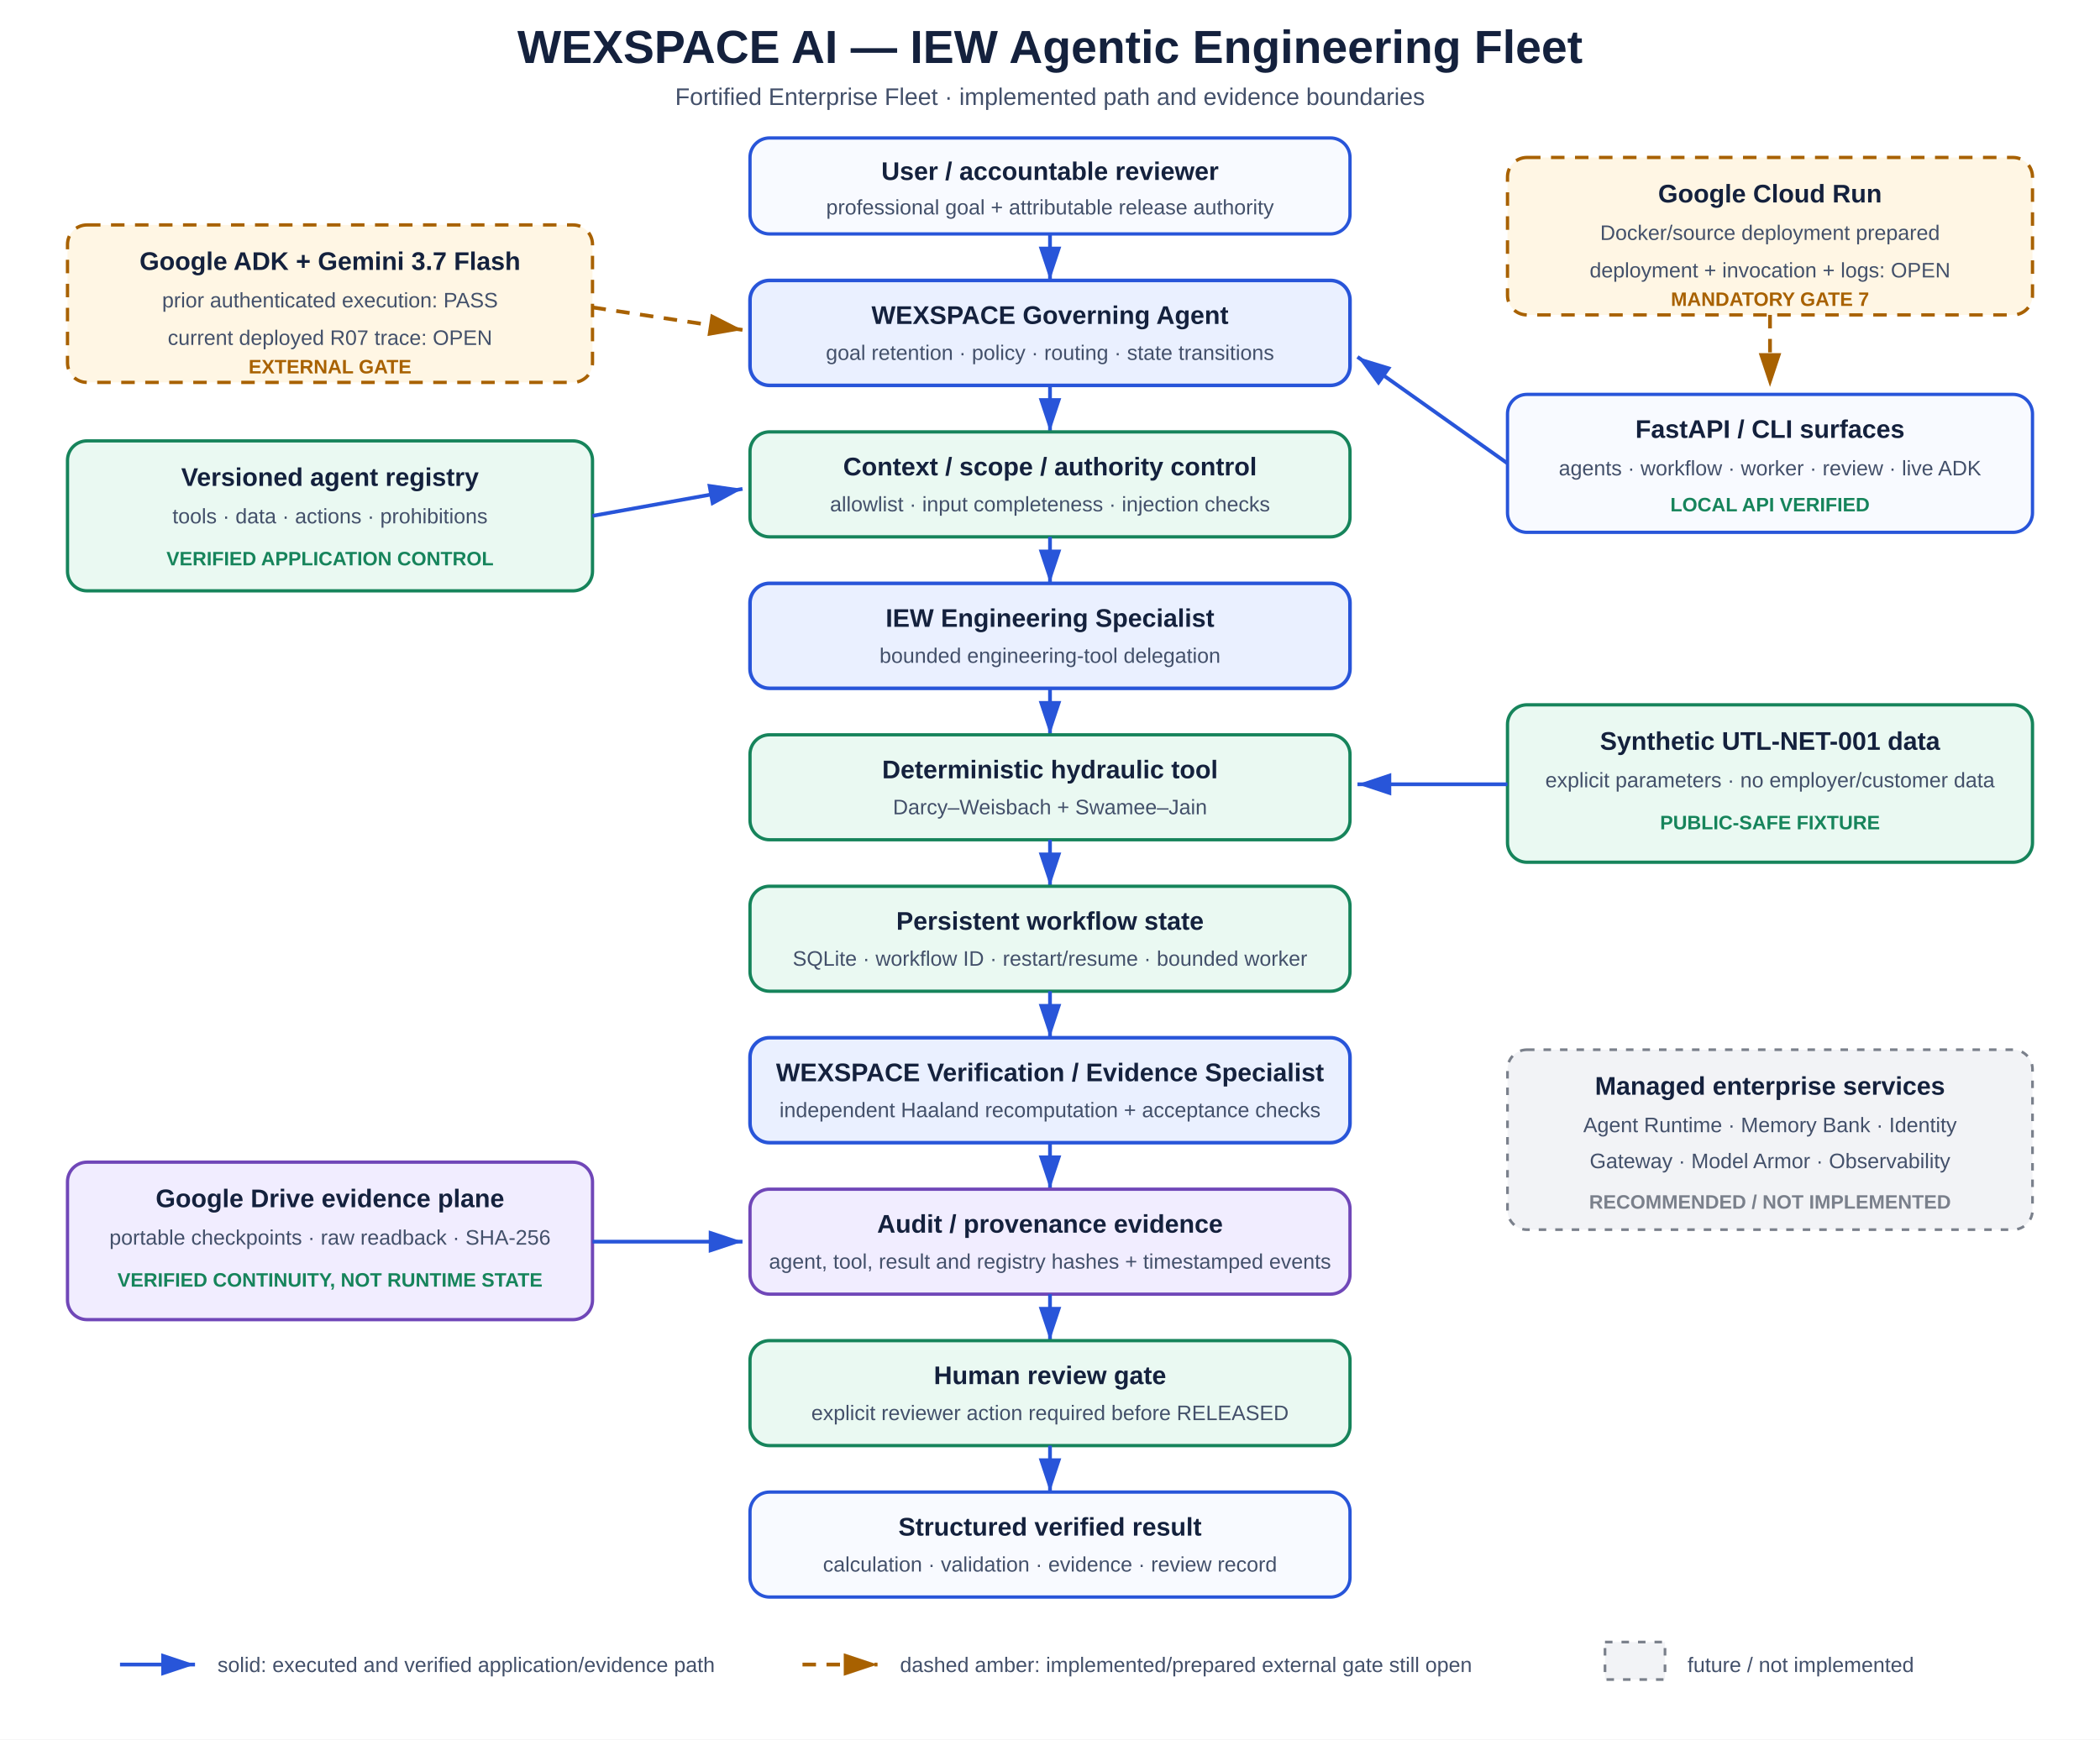
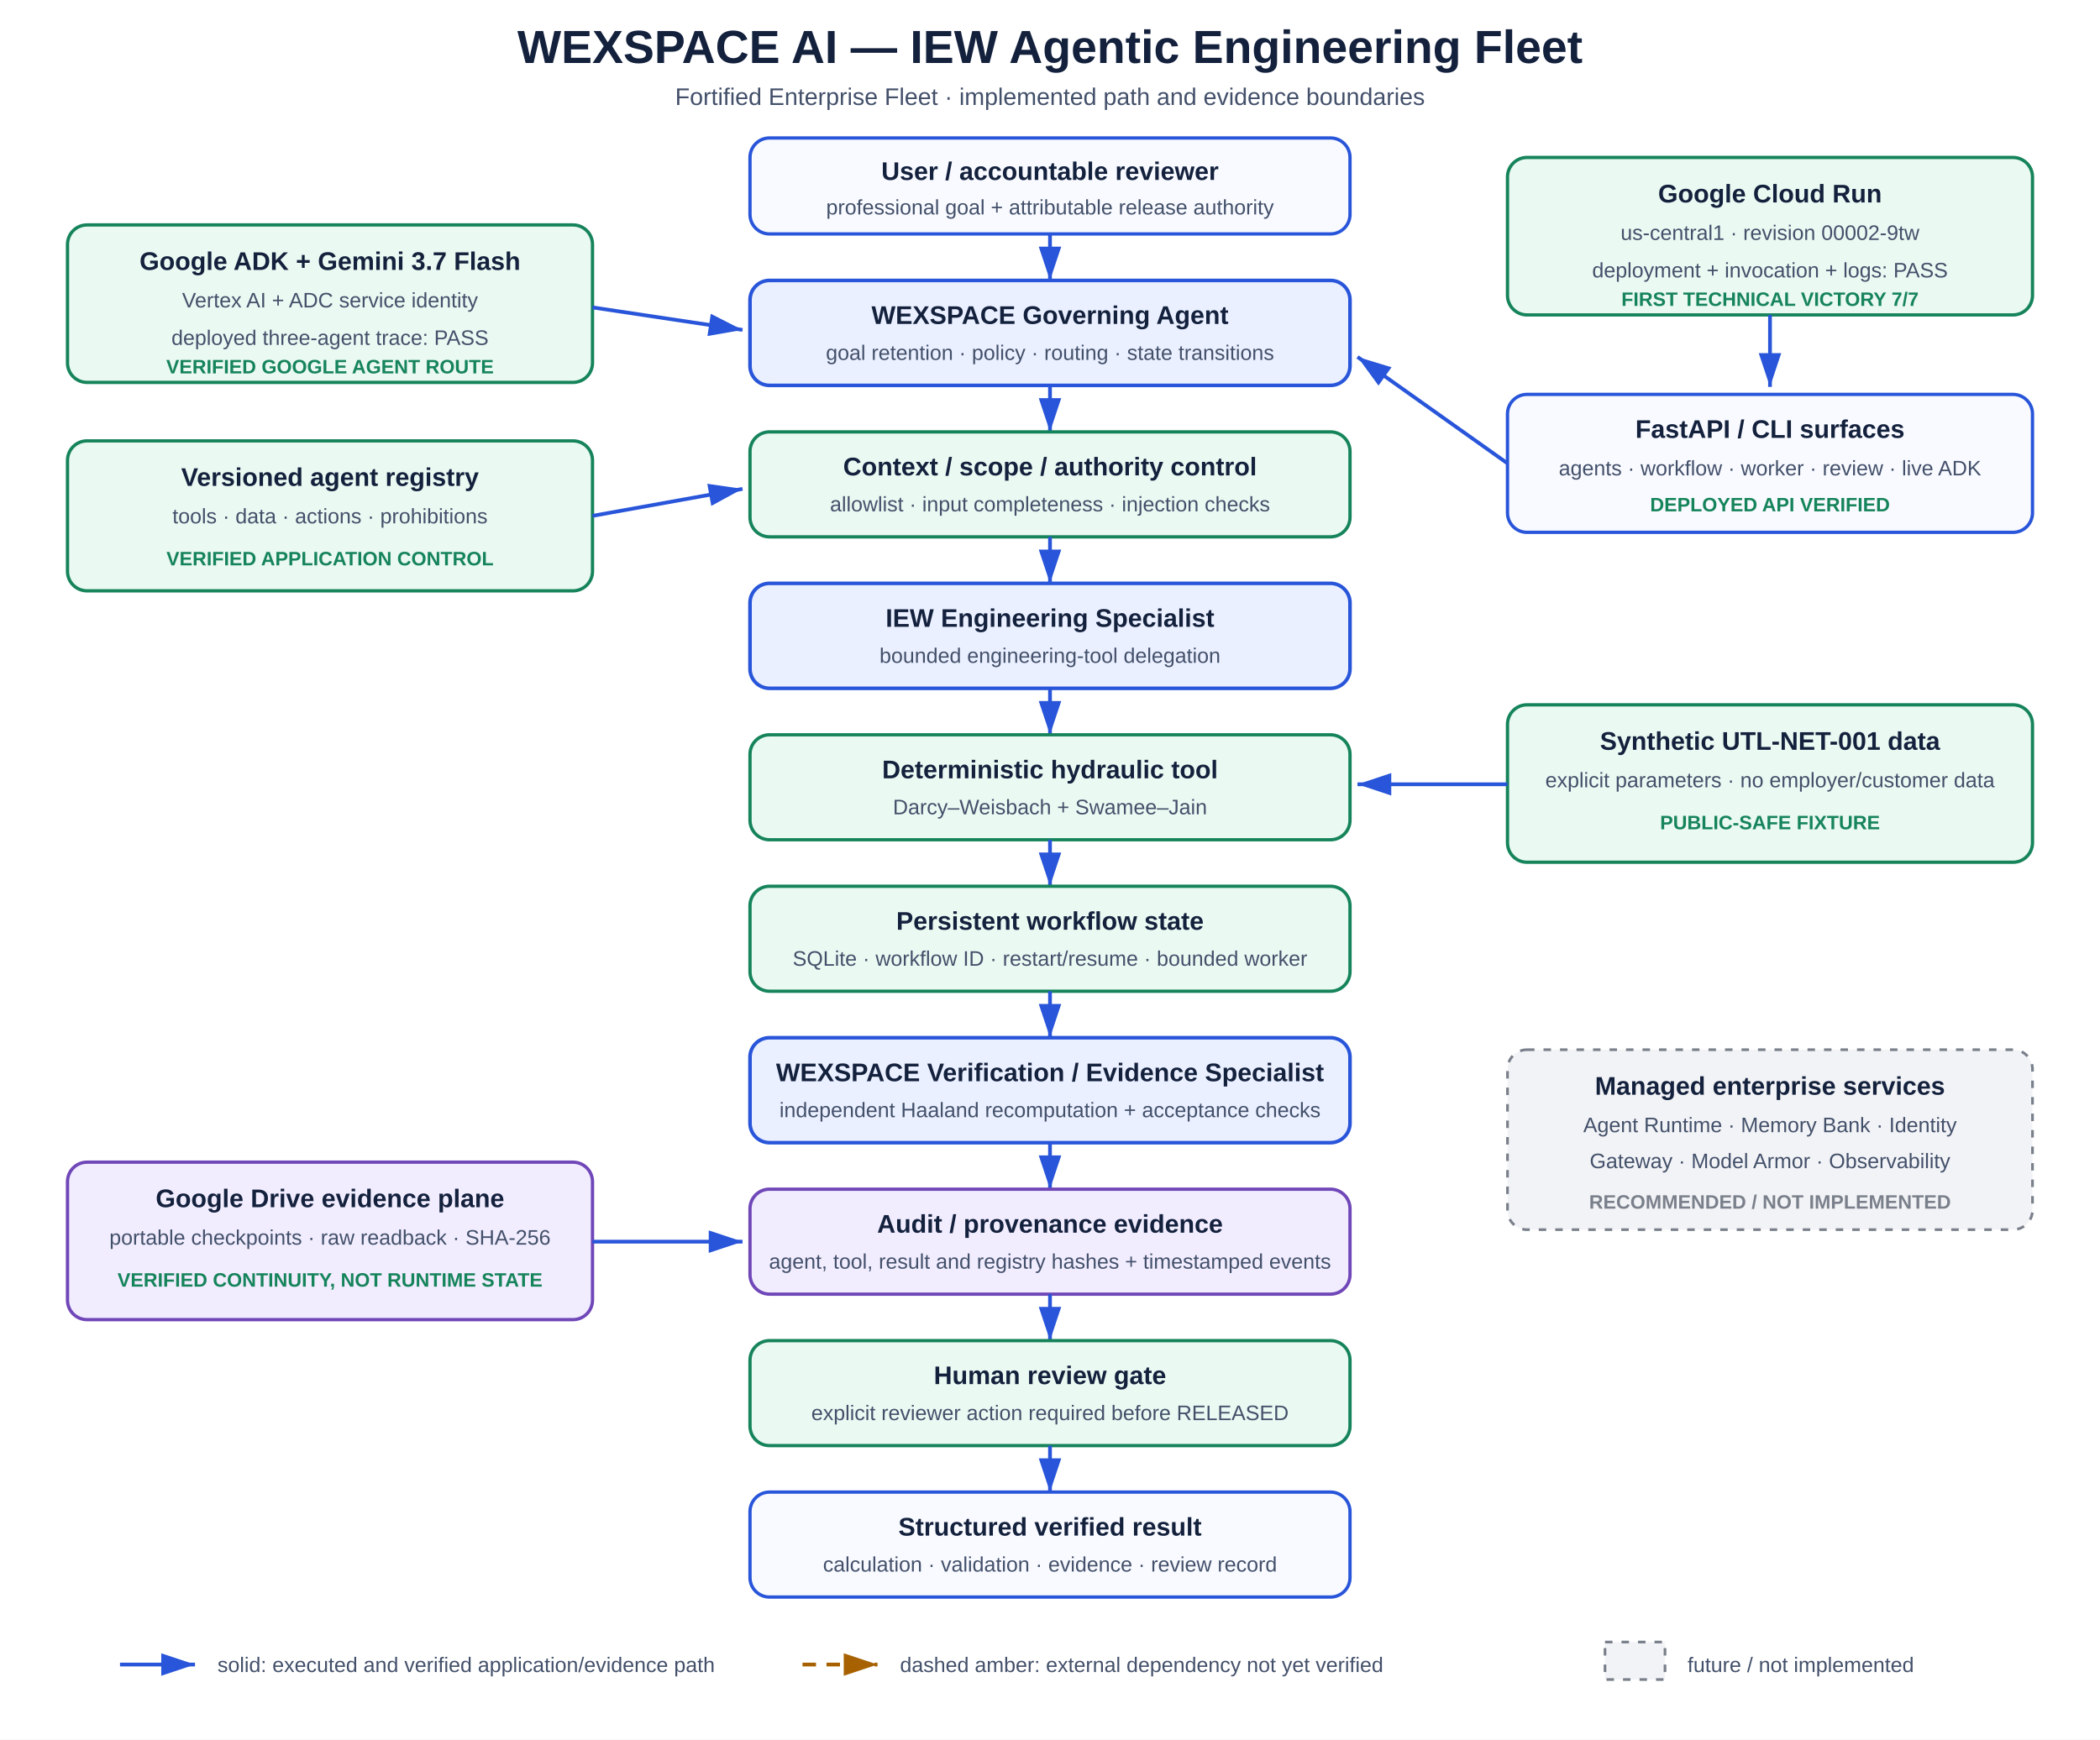
<svg xmlns="http://www.w3.org/2000/svg" width="1400" height="1160" viewBox="0 0 1400 1160" role="img" aria-labelledby="title desc">
  <defs>
    <marker id="blueArrow" markerWidth="10" markerHeight="10" refX="9" refY="3" orient="auto" markerUnits="strokeWidth">
      <path d="M0,0 L0,6 L9,3 z" fill="#2855d9" />
    </marker>
    <marker id="amberArrow" markerWidth="10" markerHeight="10" refX="9" refY="3" orient="auto" markerUnits="strokeWidth">
      <path d="M0,0 L0,6 L9,3 z" fill="#a86100" />
    </marker>
    <style>
      .title{font:700 31px Arial,sans-serif;fill:#14213d}.subtitle{font:16px Arial,sans-serif;fill:#43506a}.box{fill:#f8faff;stroke:#2855d9;stroke-width:2.2}.agent{fill:#eaf0ff;stroke:#2855d9;stroke-width:2.4}.control{fill:#eaf9f2;stroke:#16845b;stroke-width:2.2}.evidence{fill:#f1edff;stroke:#7047b8;stroke-width:2.2}.external{fill:#fff6e4;stroke:#a86100;stroke-width:2.2;stroke-dasharray:9 7}.future{fill:#f2f3f6;stroke:#7a808b;stroke-width:1.8;stroke-dasharray:5 6}.txt{font:700 17px Arial,sans-serif;fill:#14213d;text-anchor:middle}.small{font:14px Arial,sans-serif;fill:#43506a;text-anchor:middle}.blue{stroke:#2855d9;stroke-width:2.5;fill:none;marker-end:url(#blueArrow)}.amber{stroke:#a86100;stroke-width:2.5;stroke-dasharray:9 7;fill:none;marker-end:url(#amberArrow)}.legend{font:14px Arial,sans-serif;fill:#43506a}.tag{font:700 13px Arial,sans-serif;text-anchor:middle}.pass{fill:#16845b}.openText{fill:#a86100}
    </style>
  </defs>
  <rect width="1400" height="1160" fill="#ffffff" />
  <text x="700" y="42" class="title" text-anchor="middle">WEXSPACE AI — IEW Agentic Engineering Fleet</text>
  <text x="700" y="70" class="subtitle" text-anchor="middle">Fortified Enterprise Fleet · implemented path and evidence boundaries</text>
  <rect x="500" y="92" width="400" height="64" rx="13" class="box" />
  <text x="700" y="120" class="txt">User / accountable reviewer</text>
  <text x="700" y="143" class="small">professional goal + attributable release authority</text>
  <path d="M700 156 L700 187" class="blue" />
  <rect x="500" y="187" width="400" height="70" rx="13" class="agent" />
  <text x="700" y="216" class="txt">WEXSPACE Governing Agent</text>
  <text x="700" y="240" class="small">goal retention · policy · routing · state transitions</text>
  <path d="M700 257 L700 288" class="blue" />
  <rect x="500" y="288" width="400" height="70" rx="13" class="control" />
  <text x="700" y="317" class="txt">Context / scope / authority control</text>
  <text x="700" y="341" class="small">allowlist · input completeness · injection checks</text>
  <path d="M700 358 L700 389" class="blue" />
  <rect x="500" y="389" width="400" height="70" rx="13" class="agent" />
  <text x="700" y="418" class="txt">IEW Engineering Specialist</text>
  <text x="700" y="442" class="small">bounded engineering-tool delegation</text>
  <path d="M700 459 L700 490" class="blue" />
  <rect x="500" y="490" width="400" height="70" rx="13" class="control" />
  <text x="700" y="519" class="txt">Deterministic hydraulic tool</text>
  <text x="700" y="543" class="small">Darcy–Weisbach + Swamee–Jain</text>
  <path d="M700 560 L700 591" class="blue" />
  <rect x="500" y="591" width="400" height="70" rx="13" class="control" />
  <text x="700" y="620" class="txt">Persistent workflow state</text>
  <text x="700" y="644" class="small">SQLite · workflow ID · restart/resume · bounded worker</text>
  <path d="M700 661 L700 692" class="blue" />
  <rect x="500" y="692" width="400" height="70" rx="13" class="agent" />
  <text x="700" y="721" class="txt">WEXSPACE Verification / Evidence Specialist</text>
  <text x="700" y="745" class="small">independent Haaland recomputation + acceptance checks</text>
  <path d="M700 762 L700 793" class="blue" />
  <rect x="500" y="793" width="400" height="70" rx="13" class="evidence" />
  <text x="700" y="822" class="txt">Audit / provenance evidence</text>
  <text x="700" y="846" class="small">agent, tool, result and registry hashes + timestamped events</text>
  <path d="M700 863 L700 894" class="blue" />
  <rect x="500" y="894" width="400" height="70" rx="13" class="control" />
  <text x="700" y="923" class="txt">Human review gate</text>
  <text x="700" y="947" class="small">explicit reviewer action required before RELEASED</text>
  <path d="M700 964 L700 995" class="blue" />
  <rect x="500" y="995" width="400" height="70" rx="13" class="box" />
  <text x="700" y="1024" class="txt">Structured verified result</text>
  <text x="700" y="1048" class="small">calculation · validation · evidence · review record</text>
-   <rect x="45" y="150" width="350" height="105" rx="13" class="external" />
+   <rect x="45" y="150" width="350" height="105" rx="13" class="control" />
  <text x="220" y="180" class="txt">Google ADK + Gemini 3.7 Flash</text>
-   <text x="220" y="205" class="small">prior authenticated execution: PASS</text>
-   <text x="220" y="230" class="small">current deployed R07 trace: OPEN</text>
-   <text x="220" y="249" class="tag openText">EXTERNAL GATE</text>
-   <path d="M395 205 L495 220" class="amber" />
+   <text x="220" y="205" class="small">Vertex AI + ADC service identity</text>
+   <text x="220" y="230" class="small">deployed three-agent trace: PASS</text>
+   <text x="220" y="249" class="tag pass">VERIFIED GOOGLE AGENT ROUTE</text>
+   <path d="M395 205 L495 220" class="blue" />
  <rect x="45" y="294" width="350" height="100" rx="13" class="control" />
  <text x="220" y="324" class="txt">Versioned agent registry</text>
  <text x="220" y="349" class="small">tools · data · actions · prohibitions</text>
  <text x="220" y="377" class="tag pass">VERIFIED APPLICATION CONTROL</text>
  <path d="M395 344 L495 326" class="blue" />
  <rect x="45" y="775" width="350" height="105" rx="13" class="evidence" />
  <text x="220" y="805" class="txt">Google Drive evidence plane</text>
  <text x="220" y="830" class="small">portable checkpoints · raw readback · SHA-256</text>
  <text x="220" y="858" class="tag pass">VERIFIED CONTINUITY, NOT RUNTIME STATE</text>
  <path d="M395 828 L495 828" class="blue" />
-   <rect x="1005" y="105" width="350" height="105" rx="13" class="external" />
+   <rect x="1005" y="105" width="350" height="105" rx="13" class="control" />
  <text x="1180" y="135" class="txt">Google Cloud Run</text>
-   <text x="1180" y="160" class="small">Docker/source deployment prepared</text>
-   <text x="1180" y="185" class="small">deployment + invocation + logs: OPEN</text>
-   <text x="1180" y="204" class="tag openText">MANDATORY GATE 7</text>
-   <path d="M1180 210 L1180 258" class="amber" />
+   <text x="1180" y="160" class="small">us-central1 · revision 00002-9tw</text>
+   <text x="1180" y="185" class="small">deployment + invocation + logs: PASS</text>
+   <text x="1180" y="204" class="tag pass">FIRST TECHNICAL VICTORY 7/7</text>
+   <path d="M1180 210 L1180 258" class="blue" />
  <rect x="1005" y="263" width="350" height="92" rx="13" class="box" />
  <text x="1180" y="292" class="txt">FastAPI / CLI surfaces</text>
  <text x="1180" y="317" class="small">agents · workflow · worker · review · live ADK</text>
-   <text x="1180" y="341" class="tag pass">LOCAL API VERIFIED</text>
+   <text x="1180" y="341" class="tag pass">DEPLOYED API VERIFIED</text>
  <path d="M1005 309 L905 238" class="blue" />
  <rect x="1005" y="470" width="350" height="105" rx="13" class="control" />
  <text x="1180" y="500" class="txt">Synthetic UTL-NET-001 data</text>
  <text x="1180" y="525" class="small">explicit parameters · no employer/customer data</text>
  <text x="1180" y="553" class="tag pass">PUBLIC-SAFE FIXTURE</text>
  <path d="M1005 523 L905 523" class="blue" />
  <rect x="1005" y="700" width="350" height="120" rx="13" class="future" />
  <text x="1180" y="730" class="txt">Managed enterprise services</text>
  <text x="1180" y="755" class="small">Agent Runtime · Memory Bank · Identity</text>
  <text x="1180" y="779" class="small">Gateway · Model Armor · Observability</text>
  <text x="1180" y="806" class="tag" fill="#7a808b">RECOMMENDED / NOT IMPLEMENTED</text>
  <line x1="80" y1="1110" x2="130" y2="1110" class="blue" />
  <text x="145" y="1115" class="legend">solid: executed and verified application/evidence path</text>
  <line x1="535" y1="1110" x2="585" y2="1110" class="amber" />
-   <text x="600" y="1115" class="legend">dashed amber: implemented/prepared external gate still open</text>
+   <text x="600" y="1115" class="legend">dashed amber: external dependency not yet verified</text>
  <rect x="1070" y="1095" width="40" height="25" class="future" />
  <text x="1125" y="1115" class="legend">future / not implemented</text>
</svg>
